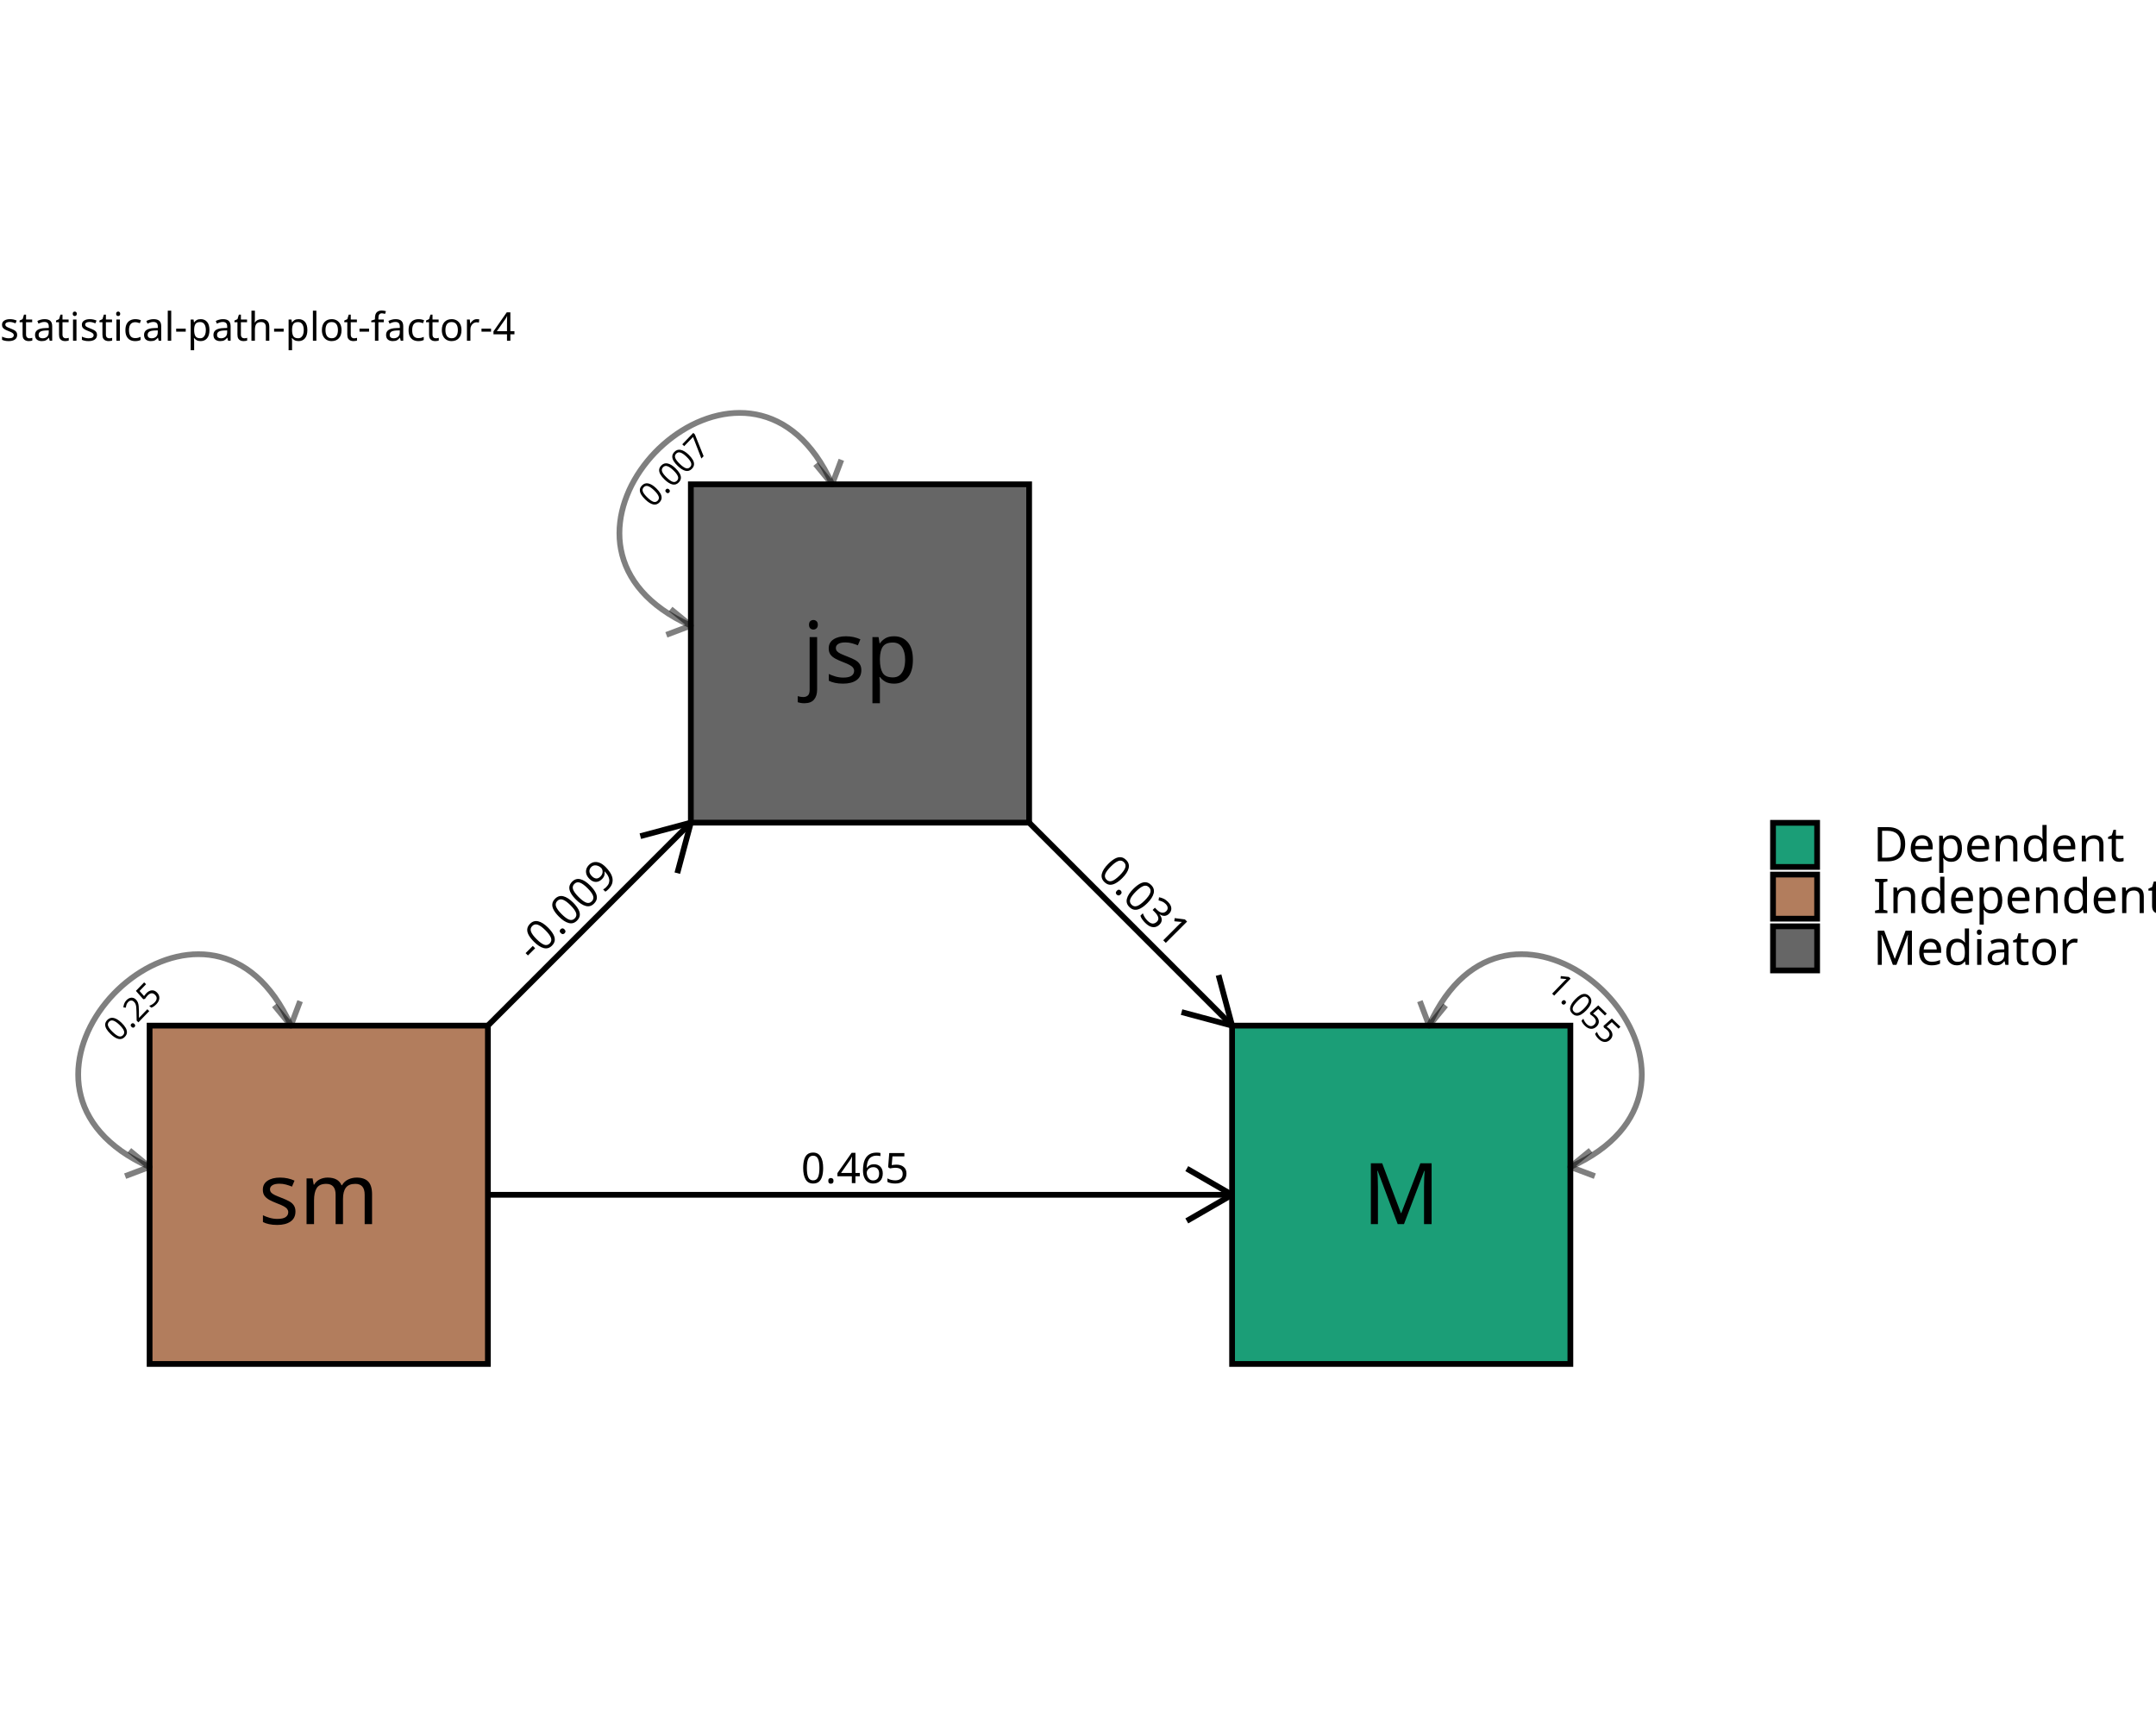
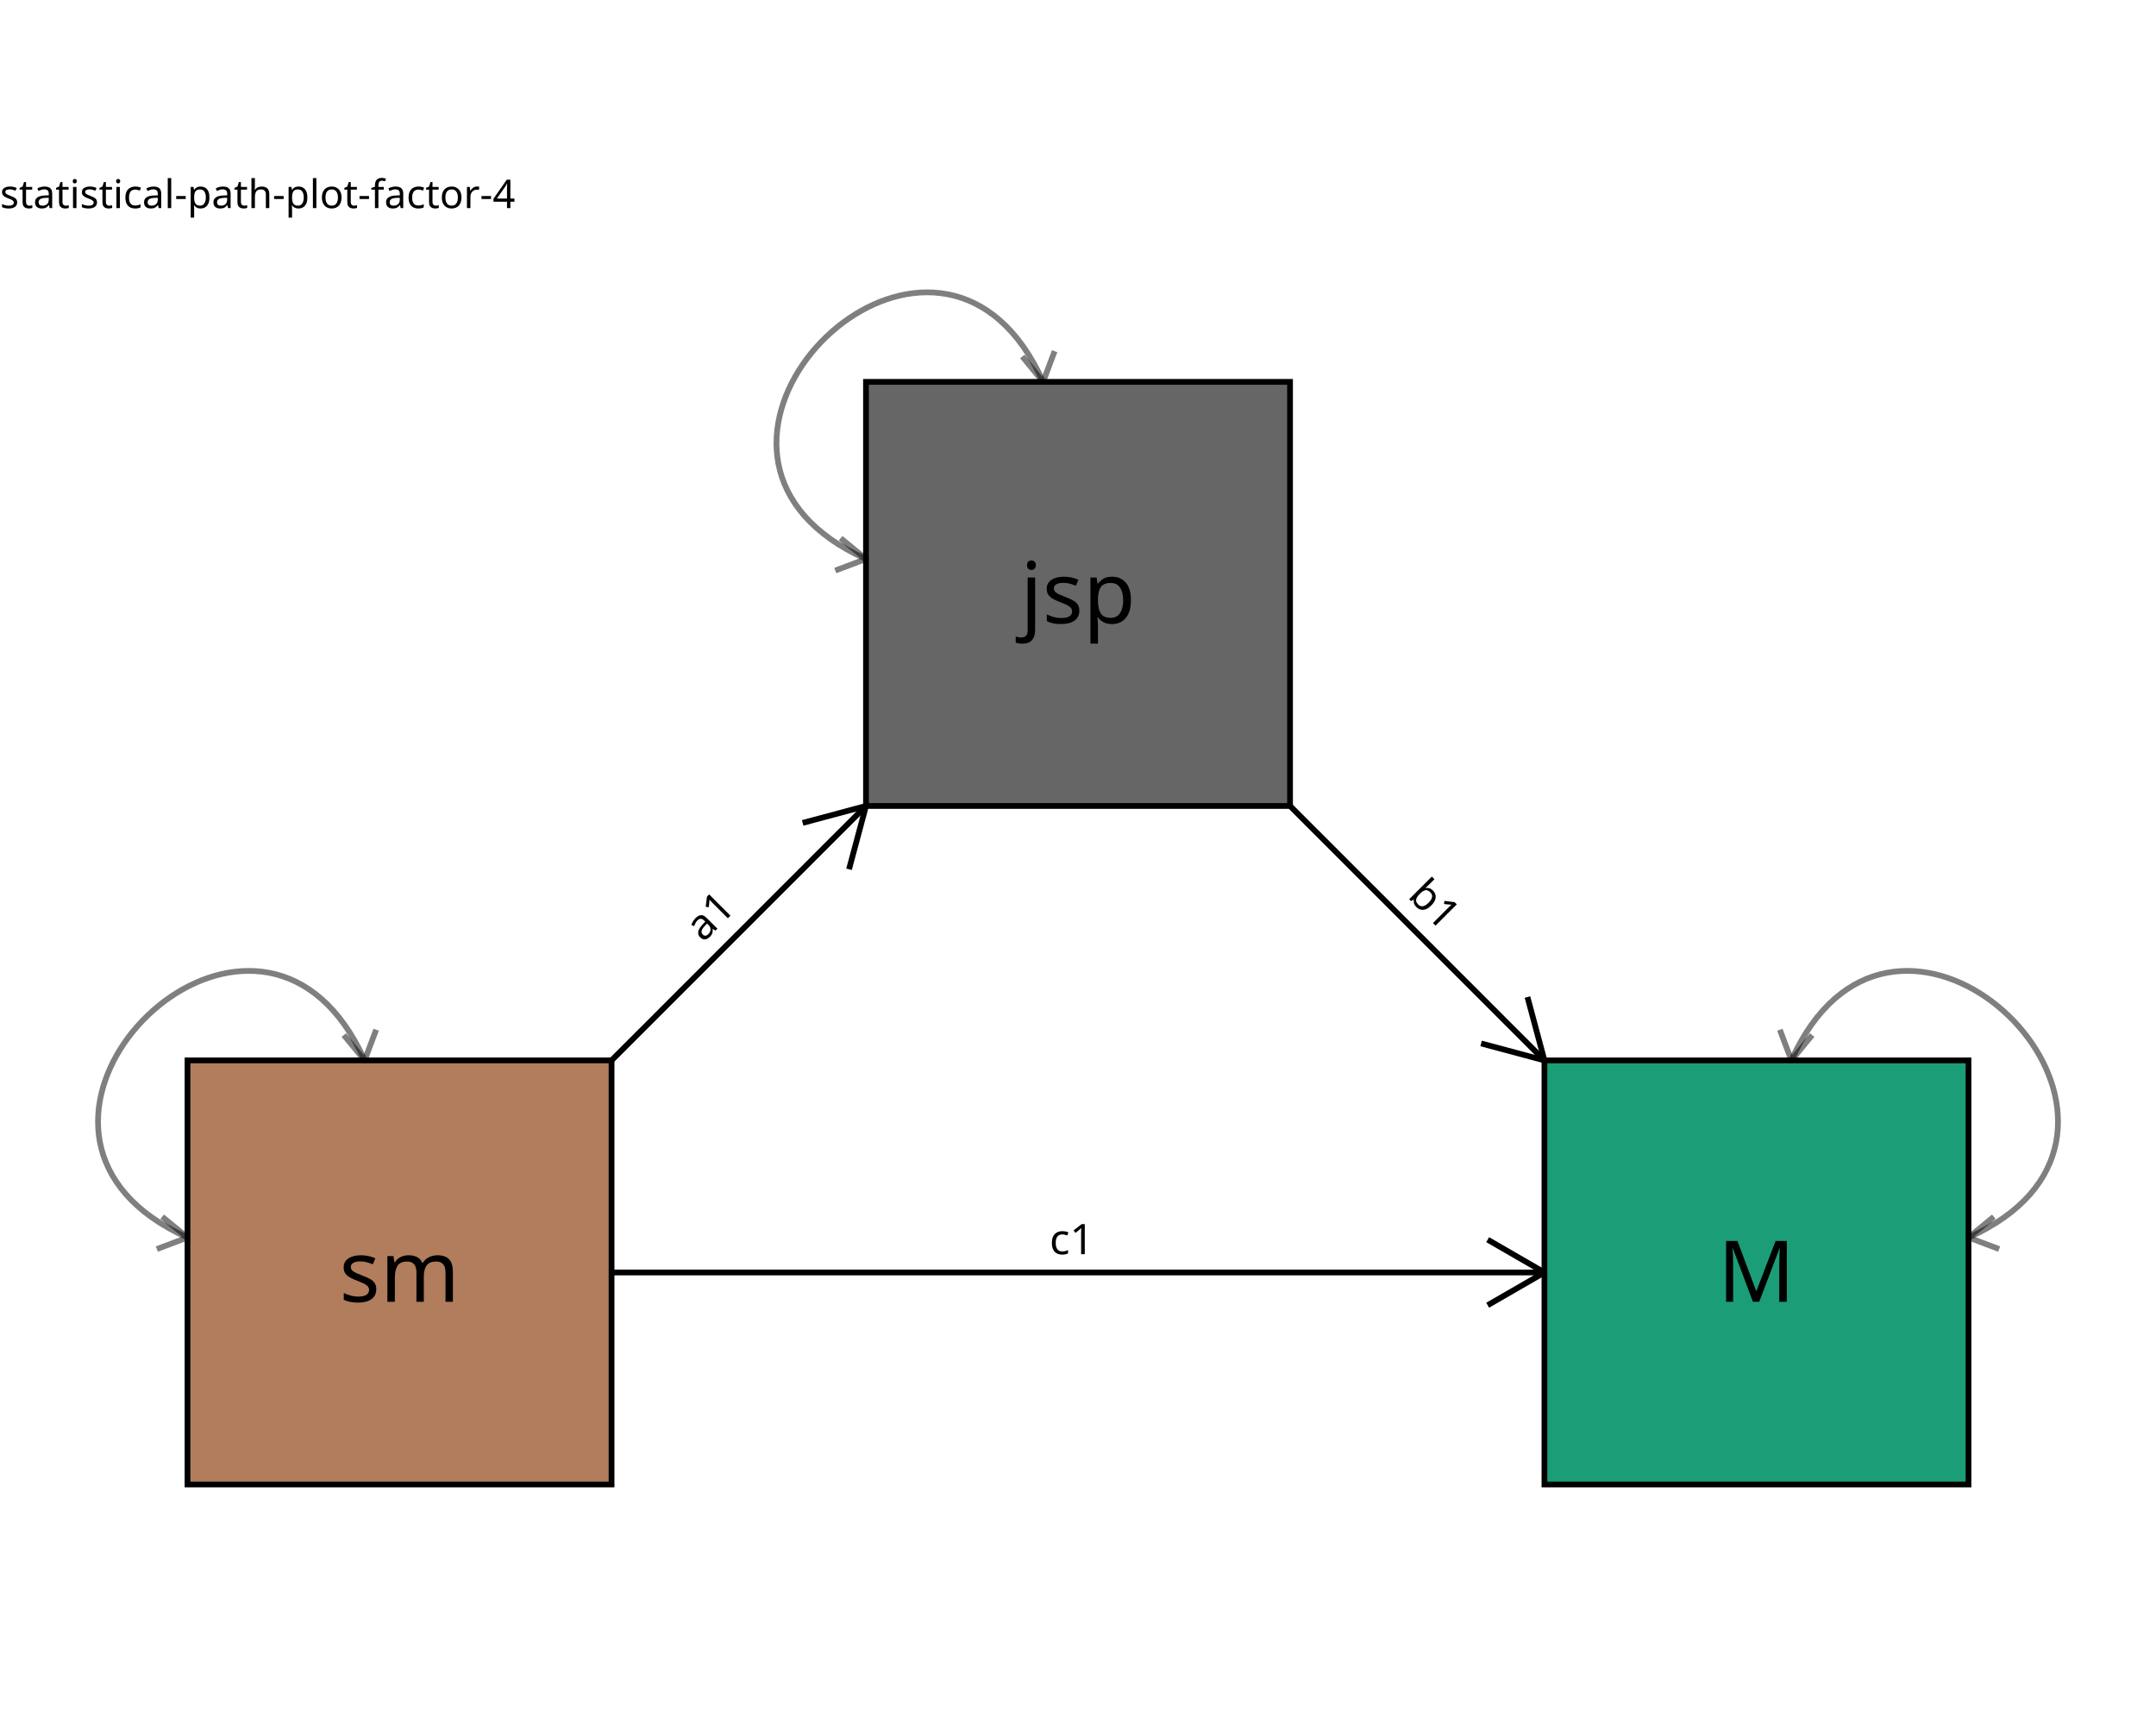
<svg xmlns="http://www.w3.org/2000/svg" class="svglite" data-engine-version="2.0" width="720.00pt" height="576.00pt" viewBox="0 0 720.00 576.00">
  <defs>
    <style type="text/css">
    .svglite line, .svglite polyline, .svglite polygon, .svglite path, .svglite rect, .svglite circle {
      fill: none;
      stroke: #000000;
      stroke-linecap: round;
      stroke-linejoin: round;
      stroke-miterlimit: 10.00;
    }
  </style>
  </defs>
  <rect width="100%" height="100%" style="stroke: none; fill: #FFFFFF;" />
  <defs>
    <clipPath id="cpMC4wMHw3MjAuMDB8MC4wMHw1NzYuMDA=">
      <rect x="0.00" y="0.00" width="720.00" height="576.00" />
    </clipPath>
  </defs>
  <g clip-path="url(#cpMC4wMHw3MjAuMDB8MC4wMHw1NzYuMDA=)">
</g>
  <defs>
-     <clipPath id="cpMC4wMHw3MjAuMDB8MTA0LjY5fDQ3MS4zMQ==">
-       <rect x="0.00" y="104.69" width="720.00" height="366.63" />
+     <clipPath id="cpMC4wMHw3MjAuMDB8NjAuNDF8NTE1LjU5">
+       <rect x="0.00" y="60.41" width="720.00" height="455.19" />
    </clipPath>
  </defs>
-   <g clip-path="url(#cpMC4wMHw3MjAuMDB8MTA0LjY5fDQ3MS4zMQ==)">
-     <rect x="0.00" y="104.69" width="720.00" height="366.63" style="stroke-width: 10.67; stroke: none;" />
+   <g clip-path="url(#cpMC4wMHw3MjAuMDB8NjAuNDF8NTE1LjU5)">
+     <rect x="0.00" y="60.41" width="720.00" height="455.19" style="stroke-width: 10.67; stroke: none;" />
  </g>
  <g clip-path="url(#cpMC4wMHw3MjAuMDB8MC4wMHw1NzYuMDA=)">
</g>
  <defs>
-     <clipPath id="cpMC4wMHw1NzQuMzl8MTIxLjk5fDQ3MS4zMQ==">
-       <rect x="0.00" y="121.99" width="574.39" height="349.33" />
+     <clipPath id="cpMC4wMHw3MjAuMDB8NzcuNzF8NTE1LjU5">
+       <rect x="0.00" y="77.71" width="720.00" height="437.88" />
    </clipPath>
  </defs>
-   <g clip-path="url(#cpMC4wMHw1NzQuMzl8MTIxLjk5fDQ3MS4zMQ==)">
-     <rect x="0.00" y="121.99" width="574.39" height="349.33" style="stroke-width: 10.67; stroke: none;" />
-     <rect x="49.96" y="342.47" width="112.97" height="112.97" style="stroke-width: 1.92; stroke-linecap: butt; stroke-linejoin: miter; fill: #B27D5D;" />
-     <rect x="411.46" y="342.47" width="112.97" height="112.97" style="stroke-width: 1.92; stroke-linecap: butt; stroke-linejoin: miter; fill: #1B9E77;" />
-     <rect x="230.71" y="161.72" width="112.97" height="112.97" style="stroke-width: 1.92; stroke-linecap: butt; stroke-linejoin: miter; fill: #666666;" />
-     <polyline points="162.93,398.95 164.87,398.95 168.52,398.95 172.17,398.95 175.82,398.95 179.47,398.95 183.12,398.95 186.78,398.95 190.43,398.95 194.08,398.95 197.73,398.95 201.38,398.95 205.03,398.95 208.68,398.95 212.34,398.95 215.99,398.95 219.64,398.95 223.29,398.95 226.94,398.95 230.59,398.95 234.25,398.95 237.90,398.95 241.55,398.95 245.20,398.95 248.85,398.95 252.50,398.95 256.15,398.95 259.81,398.95 263.46,398.95 267.11,398.95 270.76,398.95 274.41,398.95 278.06,398.95 281.72,398.95 285.37,398.95 289.02,398.95 292.67,398.95 296.32,398.95 299.97,398.95 303.62,398.95 307.28,398.95 310.93,398.95 314.58,398.95 318.23,398.95 321.88,398.95 325.53,398.95 329.19,398.95 332.84,398.95 336.49,398.95 340.14,398.95 343.79,398.95 347.44,398.95 351.09,398.95 354.75,398.95 358.40,398.95 362.05,398.95 365.70,398.95 369.35,398.95 373.00,398.95 376.65,398.95 380.31,398.95 383.96,398.95 387.61,398.95 391.26,398.95 394.91,398.95 398.56,398.95 402.22,398.95 405.87,398.95 409.52,398.95 411.46,398.95 " style="stroke-width: 1.92; stroke-linecap: butt;" />
-     <polyline points="396.33,407.68 411.46,398.95 396.33,390.22 " style="stroke-width: 1.92; stroke-linecap: butt;" />
-     <polyline points="162.93,342.47 163.04,342.35 164.87,340.53 166.69,338.70 168.52,336.88 170.34,335.05 172.17,333.22 174.00,331.40 175.82,329.57 177.65,327.75 179.47,325.92 181.30,324.10 183.12,322.27 184.95,320.44 186.78,318.62 188.60,316.79 190.43,314.97 192.25,313.14 194.08,311.32 195.90,309.49 197.73,307.66 199.56,305.84 201.38,304.01 203.21,302.19 205.03,300.36 206.86,298.53 208.68,296.71 210.51,294.88 212.34,293.06 214.16,291.23 215.99,289.41 217.81,287.58 219.64,285.75 221.47,283.93 223.29,282.10 225.12,280.28 226.94,278.45 228.77,276.63 230.59,274.80 230.71,274.69 " style="stroke-width: 1.92; stroke-linecap: butt;" />
-     <polyline points="226.19,291.56 230.71,274.69 213.84,279.21 " style="stroke-width: 1.92; stroke-linecap: butt;" />
-     <polyline points="343.68,274.69 343.79,274.80 345.62,276.63 347.44,278.45 349.27,280.28 351.09,282.10 352.92,283.93 354.75,285.75 356.57,287.58 358.40,289.41 360.22,291.23 362.05,293.06 363.87,294.88 365.70,296.71 367.53,298.53 369.35,300.36 371.18,302.19 373.00,304.01 374.83,305.84 376.65,307.66 378.48,309.49 380.31,311.32 382.13,313.14 383.96,314.97 385.78,316.79 387.61,318.62 389.44,320.44 391.26,322.27 393.09,324.10 394.91,325.92 396.74,327.75 398.56,329.57 400.39,331.40 402.22,333.22 404.04,335.05 405.87,336.88 407.69,338.70 409.52,340.53 411.34,342.35 411.46,342.47 " style="stroke-width: 1.92; stroke-linecap: butt;" />
-     <polyline points="394.59,337.95 411.46,342.47 406.94,325.60 " style="stroke-width: 1.92; stroke-linecap: butt;" />
-     <text x="285.53" y="395.06" text-anchor="middle" style="font-size: 14.08px; font-family: sans;" textLength="35.25px" lengthAdjust="spacingAndGlyphs">0.465</text>
-     <text transform="translate(192.51,307.39) rotate(-45)" text-anchor="middle" style="font-size: 14.08px; font-family: sans;" textLength="39.93px" lengthAdjust="spacingAndGlyphs">-0.009</text>
-     <text transform="translate(378.76,304.27) rotate(-315)" text-anchor="middle" style="font-size: 14.08px; font-family: sans;" textLength="35.25px" lengthAdjust="spacingAndGlyphs">0.031</text>
-     <text x="106.44" y="408.74" text-anchor="middle" style="font-size: 28.45px; font-family: sans;" textLength="37.95px" lengthAdjust="spacingAndGlyphs">sm</text>
-     <text x="467.94" y="408.74" text-anchor="middle" style="font-size: 28.45px; font-family: sans;" textLength="23.71px" lengthAdjust="spacingAndGlyphs">M</text>
-     <text x="287.19" y="227.99" text-anchor="middle" style="font-size: 28.45px; font-family: sans;" textLength="36.38px" lengthAdjust="spacingAndGlyphs">jsp</text>
-     <polyline points="97.14,342.47 97.13,342.42 95.88,339.80 94.57,337.35 93.20,335.07 91.78,332.95 90.30,331.00 88.78,329.20 87.22,327.55 85.61,326.06 83.97,324.71 82.30,323.51 80.60,322.45 78.86,321.52 77.11,320.73 75.33,320.07 73.54,319.54 71.74,319.13 69.92,318.84 68.10,318.67 66.28,318.62 64.45,318.67 62.63,318.84 60.81,319.10 59.01,319.47 57.22,319.93 55.44,320.49 53.69,321.14 51.96,321.87 50.25,322.69 48.58,323.59 46.94,324.57 45.33,325.62 43.77,326.74 42.25,327.93 40.77,329.18 39.35,330.49 37.98,331.86 36.67,333.28 35.42,334.76 34.23,336.28 33.11,337.84 32.06,339.45 31.08,341.09 30.18,342.76 29.36,344.47 28.63,346.20 27.98,347.95 27.42,349.73 26.96,351.52 26.59,353.32 26.33,355.14 26.16,356.96 26.11,358.79 26.16,360.61 26.33,362.43 26.62,364.25 27.03,366.05 27.56,367.84 28.22,369.62 29.01,371.37 29.94,373.10 31.00,374.81 32.20,376.48 33.55,378.12 35.04,379.73 36.69,381.29 38.49,382.81 40.44,384.29 42.56,385.71 44.84,387.08 47.29,388.39 49.91,389.64 49.96,389.65 " style="stroke-width: 1.92; stroke: #000000; stroke-opacity: 0.50; stroke-linecap: butt;" />
-     <polyline points="91.60,335.71 97.14,342.47 100.22,334.30 " style="stroke-width: 1.92; stroke: #000000; stroke-opacity: 0.50; stroke-linecap: butt;" />
-     <polyline points="41.79,392.73 49.96,389.65 43.20,384.11 " style="stroke-width: 1.92; stroke: #000000; stroke-opacity: 0.50; stroke-linecap: butt;" />
-     <polyline points="524.43,389.65 524.47,389.64 527.09,388.39 529.54,387.08 531.82,385.71 533.94,384.29 535.90,382.81 537.70,381.29 539.34,379.73 540.84,378.12 542.19,376.48 543.39,374.81 544.45,373.10 545.37,371.37 546.16,369.62 546.82,367.84 547.36,366.05 547.76,364.25 548.05,362.43 548.22,360.61 548.28,358.79 548.22,356.96 548.06,355.14 547.79,353.32 547.43,351.52 546.96,349.73 546.41,347.95 545.76,346.20 545.02,344.47 544.20,342.76 543.30,341.09 542.33,339.45 541.28,337.84 540.15,336.28 538.97,334.76 537.71,333.28 536.40,331.86 535.03,330.49 533.61,329.18 532.14,327.93 530.62,326.74 529.05,325.62 527.45,324.57 525.81,323.59 524.13,322.69 522.43,321.87 520.70,321.14 518.94,320.49 517.17,319.93 515.38,319.47 513.57,319.10 511.76,318.84 509.94,318.67 508.11,318.62 506.28,318.67 504.46,318.84 502.65,319.13 500.84,319.54 499.05,320.07 497.28,320.73 495.52,321.52 493.79,322.45 492.09,323.51 490.41,324.71 488.77,326.06 487.17,327.55 485.60,329.20 484.08,331.00 482.61,332.95 481.19,335.07 479.82,337.35 478.51,339.80 477.25,342.42 477.25,342.47 " style="stroke-width: 1.92; stroke: #000000; stroke-opacity: 0.50; stroke-linecap: butt;" />
-     <polyline points="531.18,384.11 524.43,389.65 532.60,392.73 " style="stroke-width: 1.92; stroke: #000000; stroke-opacity: 0.50; stroke-linecap: butt;" />
-     <polyline points="474.17,334.30 477.25,342.47 482.78,335.71 " style="stroke-width: 1.92; stroke: #000000; stroke-opacity: 0.50; stroke-linecap: butt;" />
-     <polyline points="277.89,161.72 277.88,161.67 276.63,159.05 275.32,156.60 273.95,154.32 272.53,152.20 271.05,150.25 269.53,148.45 267.97,146.80 266.37,145.31 264.72,143.96 263.05,142.76 261.35,141.69 259.61,140.77 257.86,139.98 256.08,139.32 254.29,138.79 252.49,138.38 250.67,138.09 248.85,137.92 247.03,137.87 245.20,137.92 243.38,138.08 241.56,138.35 239.76,138.72 237.97,139.18 236.19,139.74 234.44,140.39 232.71,141.12 231.00,141.94 229.33,142.84 227.69,143.82 226.08,144.87 224.52,145.99 223.00,147.18 221.53,148.43 220.10,149.74 218.73,151.11 217.42,152.53 216.17,154.01 214.98,155.53 213.86,157.09 212.81,158.69 211.83,160.34 210.93,162.01 210.11,163.71 209.38,165.45 208.73,167.20 208.17,168.98 207.71,170.77 207.34,172.57 207.08,174.39 206.91,176.21 206.86,178.03 206.91,179.86 207.08,181.68 207.37,183.50 207.78,185.30 208.31,187.09 208.97,188.87 209.76,190.62 210.69,192.35 211.75,194.06 212.95,195.73 214.30,197.37 215.79,198.98 217.44,200.54 219.24,202.06 221.19,203.53 223.31,204.96 225.59,206.33 228.04,207.64 230.66,208.89 230.71,208.90 " style="stroke-width: 1.92; stroke: #000000; stroke-opacity: 0.50; stroke-linecap: butt;" />
-     <polyline points="272.35,154.96 277.89,161.72 280.97,153.54 " style="stroke-width: 1.92; stroke: #000000; stroke-opacity: 0.50; stroke-linecap: butt;" />
-     <polyline points="222.54,211.98 230.71,208.90 223.96,203.36 " style="stroke-width: 1.92; stroke: #000000; stroke-opacity: 0.50; stroke-linecap: butt;" />
-     <text transform="translate(47.02,340.54) rotate(-406)" text-anchor="middle" style="font-size: 11.04px; font-family: sans;" textLength="21.49px" lengthAdjust="spacingAndGlyphs">0.25</text>
-     <text transform="translate(526.35,339.53) rotate(-316)" text-anchor="middle" style="font-size: 11.04px; font-family: sans;" textLength="27.63px" lengthAdjust="spacingAndGlyphs">1.055</text>
-     <text transform="translate(227.77,159.79) rotate(-406)" text-anchor="middle" style="font-size: 11.04px; font-family: sans;" textLength="27.63px" lengthAdjust="spacingAndGlyphs">0.007</text>
+   <g clip-path="url(#cpMC4wMHw3MjAuMDB8NzcuNzF8NTE1LjU5)">
+     <rect x="0.00" y="77.71" width="720.00" height="437.88" style="stroke-width: 10.67; stroke: none;" />
+     <rect x="62.62" y="354.08" width="141.61" height="141.61" style="stroke-width: 1.92; stroke-linecap: butt; stroke-linejoin: miter; fill: #B27D5D;" />
+     <rect x="515.77" y="354.08" width="141.61" height="141.61" style="stroke-width: 1.92; stroke-linecap: butt; stroke-linejoin: miter; fill: #1B9E77;" />
+     <rect x="289.20" y="127.51" width="141.61" height="141.61" style="stroke-width: 1.92; stroke-linecap: butt; stroke-linejoin: miter; fill: #666666;" />
+     <polyline points="204.23,424.89 206.66,424.89 211.24,424.89 215.82,424.89 220.39,424.89 224.97,424.89 229.55,424.89 234.13,424.89 238.70,424.89 243.28,424.89 247.86,424.89 252.43,424.89 257.01,424.89 261.59,424.89 266.17,424.89 270.74,424.89 275.32,424.89 279.90,424.89 284.48,424.89 289.05,424.89 293.63,424.89 298.21,424.89 302.78,424.89 307.36,424.89 311.94,424.89 316.52,424.89 321.09,424.89 325.67,424.89 330.25,424.89 334.83,424.89 339.40,424.89 343.98,424.89 348.56,424.89 353.13,424.89 357.71,424.89 362.29,424.89 366.87,424.89 371.44,424.89 376.02,424.89 380.60,424.89 385.17,424.89 389.75,424.89 394.33,424.89 398.91,424.89 403.48,424.89 408.06,424.89 412.64,424.89 417.22,424.89 421.79,424.89 426.37,424.89 430.95,424.89 435.52,424.89 440.10,424.89 444.68,424.89 449.26,424.89 453.83,424.89 458.41,424.89 462.99,424.89 467.57,424.89 472.14,424.89 476.72,424.89 481.30,424.89 485.87,424.89 490.45,424.89 495.03,424.89 499.61,424.89 504.18,424.89 508.76,424.89 513.34,424.89 515.77,424.89 " style="stroke-width: 1.92; stroke-linecap: butt;" />
+     <polyline points="496.81,435.83 515.77,424.89 496.81,413.94 " style="stroke-width: 1.92; stroke-linecap: butt;" />
+     <polyline points="204.23,354.08 204.37,353.94 206.66,351.65 208.95,349.36 211.24,347.07 213.53,344.78 215.82,342.50 218.11,340.21 220.39,337.92 222.68,335.63 224.97,333.34 227.26,331.05 229.55,328.76 231.84,326.48 234.13,324.19 236.41,321.90 238.70,319.61 240.99,317.32 243.28,315.03 245.57,312.74 247.86,310.46 250.15,308.17 252.43,305.88 254.72,303.59 257.01,301.30 259.30,299.01 261.59,296.72 263.88,294.43 266.17,292.15 268.46,289.86 270.74,287.57 273.03,285.28 275.32,282.99 277.61,280.70 279.90,278.41 282.19,276.13 284.48,273.84 286.76,271.55 289.05,269.26 289.20,269.12 " style="stroke-width: 1.92; stroke-linecap: butt;" />
+     <polyline points="283.53,290.27 289.20,269.12 268.05,274.78 " style="stroke-width: 1.92; stroke-linecap: butt;" />
+     <polyline points="430.80,269.12 430.95,269.26 433.24,271.55 435.52,273.84 437.81,276.13 440.10,278.41 442.39,280.70 444.68,282.99 446.97,285.28 449.26,287.57 451.54,289.86 453.83,292.15 456.12,294.43 458.41,296.72 460.70,299.01 462.99,301.30 465.28,303.59 467.57,305.88 469.85,308.17 472.14,310.46 474.43,312.74 476.72,315.03 479.01,317.32 481.30,319.61 483.59,321.90 485.87,324.19 488.16,326.48 490.45,328.76 492.74,331.05 495.03,333.34 497.32,335.63 499.61,337.92 501.89,340.21 504.18,342.50 506.47,344.78 508.76,347.07 511.05,349.36 513.34,351.65 515.63,353.94 515.77,354.08 " style="stroke-width: 1.92; stroke-linecap: butt;" />
+     <polyline points="494.62,348.42 515.77,354.08 510.10,332.93 " style="stroke-width: 1.92; stroke-linecap: butt;" />
+     <text x="357.91" y="418.79" text-anchor="middle" style="font-size: 14.08px; font-family: sans;" textLength="14.88px" lengthAdjust="spacingAndGlyphs">c1</text>
+     <text transform="translate(240.45,309.24) rotate(-45)" text-anchor="middle" style="font-size: 14.08px; font-family: sans;" textLength="15.67px" lengthAdjust="spacingAndGlyphs">a1</text>
+     <text transform="translate(475.65,305.33) rotate(-315)" text-anchor="middle" style="font-size: 14.08px; font-family: sans;" textLength="15.67px" lengthAdjust="spacingAndGlyphs">b1</text>
+     <text x="133.43" y="434.68" text-anchor="middle" style="font-size: 28.45px; font-family: sans;" textLength="37.95px" lengthAdjust="spacingAndGlyphs">sm</text>
+     <text x="586.57" y="434.68" text-anchor="middle" style="font-size: 28.45px; font-family: sans;" textLength="23.71px" lengthAdjust="spacingAndGlyphs">M</text>
+     <text x="360.00" y="208.10" text-anchor="middle" style="font-size: 28.45px; font-family: sans;" textLength="36.38px" lengthAdjust="spacingAndGlyphs">jsp</text>
+     <polyline points="121.76,354.08 121.76,354.03 120.19,350.74 118.54,347.67 116.83,344.81 115.04,342.16 113.20,339.70 111.29,337.45 109.33,335.38 107.32,333.51 105.26,331.82 103.16,330.32 101.03,328.98 98.86,327.83 96.66,326.83 94.43,326.01 92.19,325.34 89.92,324.83 87.65,324.47 85.36,324.26 83.08,324.19 80.79,324.26 78.51,324.46 76.23,324.79 73.97,325.25 71.72,325.83 69.50,326.53 67.30,327.34 65.13,328.27 62.99,329.29 60.89,330.42 58.83,331.65 56.82,332.96 54.86,334.37 52.96,335.86 51.11,337.43 49.33,339.07 47.61,340.79 45.97,342.57 44.40,344.42 42.91,346.32 41.50,348.28 40.19,350.29 38.96,352.35 37.83,354.45 36.81,356.59 35.89,358.76 35.07,360.96 34.37,363.18 33.79,365.43 33.33,367.69 33.00,369.96 32.80,372.25 32.73,374.54 32.80,376.82 33.01,379.11 33.37,381.38 33.88,383.65 34.55,385.89 35.38,388.12 36.37,390.32 37.52,392.49 38.86,394.62 40.36,396.72 42.05,398.78 43.92,400.79 45.99,402.75 48.24,404.66 50.70,406.50 53.35,408.29 56.21,410.00 59.28,411.65 62.57,413.22 62.62,413.22 " style="stroke-width: 1.92; stroke: #000000; stroke-opacity: 0.50; stroke-linecap: butt;" />
+     <polyline points="114.82,345.62 121.76,354.08 125.62,343.84 " style="stroke-width: 1.92; stroke: #000000; stroke-opacity: 0.50; stroke-linecap: butt;" />
+     <polyline points="52.38,417.08 62.62,413.22 54.16,406.28 " style="stroke-width: 1.92; stroke: #000000; stroke-opacity: 0.50; stroke-linecap: butt;" />
+     <polyline points="657.38,413.22 657.43,413.22 660.72,411.65 663.79,410.00 666.65,408.29 669.30,406.50 671.76,404.66 674.01,402.75 676.08,400.79 677.95,398.78 679.64,396.72 681.14,394.62 682.48,392.49 683.63,390.32 684.62,388.12 685.45,385.89 686.12,383.65 686.63,381.38 686.99,379.11 687.20,376.82 687.27,374.54 687.20,372.25 687.00,369.96 686.67,367.69 686.21,365.43 685.63,363.18 684.93,360.96 684.11,358.76 683.19,356.59 682.17,354.45 681.04,352.35 679.81,350.29 678.50,348.28 677.09,346.32 675.60,344.42 674.03,342.57 672.39,340.79 670.67,339.07 668.89,337.43 667.04,335.86 665.14,334.37 663.18,332.96 661.17,331.65 659.11,330.42 657.01,329.29 654.87,328.27 652.70,327.34 650.50,326.53 648.28,325.83 646.03,325.25 643.77,324.79 641.49,324.46 639.21,324.26 636.92,324.19 634.64,324.26 632.35,324.47 630.08,324.83 627.81,325.34 625.57,326.01 623.34,326.83 621.14,327.83 618.97,328.98 616.84,330.32 614.74,331.82 612.68,333.51 610.67,335.38 608.71,337.45 606.80,339.70 604.96,342.16 603.17,344.81 601.46,347.67 599.81,350.74 598.24,354.03 598.24,354.08 " style="stroke-width: 1.92; stroke: #000000; stroke-opacity: 0.50; stroke-linecap: butt;" />
+     <polyline points="665.84,406.28 657.38,413.22 667.62,417.08 " style="stroke-width: 1.92; stroke: #000000; stroke-opacity: 0.50; stroke-linecap: butt;" />
+     <polyline points="594.38,343.84 598.24,354.08 605.18,345.62 " style="stroke-width: 1.92; stroke: #000000; stroke-opacity: 0.50; stroke-linecap: butt;" />
+     <polyline points="348.34,127.51 348.33,127.45 346.76,124.17 345.12,121.10 343.40,118.24 341.62,115.58 339.77,113.13 337.86,110.87 335.90,108.81 333.89,106.94 331.84,105.25 329.74,103.74 327.60,102.41 325.43,101.25 323.23,100.26 321.01,99.43 318.76,98.77 316.50,98.26 314.22,97.90 311.94,97.68 309.65,97.61 307.36,97.68 305.08,97.89 302.80,98.22 300.54,98.68 298.29,99.26 296.07,99.96 293.87,100.77 291.70,101.69 289.56,102.72 287.46,103.85 285.41,105.07 283.40,106.39 281.44,107.79 279.53,109.28 277.69,110.85 275.90,112.50 274.19,114.21 272.54,116.00 270.97,117.84 269.48,119.75 268.08,121.71 266.76,123.72 265.54,125.78 264.41,127.88 263.38,130.01 262.46,132.18 261.65,134.38 260.95,136.61 260.37,138.85 259.91,141.12 259.57,143.39 259.37,145.68 259.30,147.96 259.37,150.25 259.58,152.53 259.94,154.81 260.46,157.07 261.12,159.32 261.95,161.54 262.94,163.74 264.10,165.91 265.43,168.05 266.94,170.15 268.62,172.21 270.50,174.22 272.56,176.18 274.82,178.08 277.27,179.93 279.92,181.71 282.79,183.43 285.86,185.07 289.14,186.64 289.20,186.65 " style="stroke-width: 1.92; stroke: #000000; stroke-opacity: 0.50; stroke-linecap: butt;" />
+     <polyline points="341.40,119.04 348.34,127.51 352.20,117.26 " style="stroke-width: 1.92; stroke: #000000; stroke-opacity: 0.50; stroke-linecap: butt;" />
+     <polyline points="278.95,190.51 289.20,186.65 280.73,179.71 " style="stroke-width: 1.92; stroke: #000000; stroke-opacity: 0.50; stroke-linecap: butt;" />
  </g>
  <g clip-path="url(#cpMC4wMHw3MjAuMDB8MC4wMHw1NzYuMDA=)">
-     <rect x="585.34" y="262.51" width="134.66" height="68.28" style="stroke-width: 10.67; stroke: none;" />
-     <rect x="592.10" y="274.75" width="14.73" height="14.73" style="stroke-width: 1.92; stroke-linecap: butt; stroke-linejoin: miter; fill: #1B9E77;" />
-     <rect x="592.10" y="292.03" width="14.73" height="14.73" style="stroke-width: 1.92; stroke-linecap: butt; stroke-linejoin: miter; fill: #B27D5D;" />
-     <rect x="592.10" y="309.31" width="14.73" height="14.73" style="stroke-width: 1.92; stroke-linecap: butt; stroke-linejoin: miter; fill: #666666;" />
-     <text x="625.54" y="287.62" style="font-size: 16.00px; font-family: sans;" textLength="78.30px" lengthAdjust="spacingAndGlyphs">Dependent</text>
-     <text x="625.54" y="304.90" style="font-size: 16.00px; font-family: sans;" textLength="88.98px" lengthAdjust="spacingAndGlyphs">Independent</text>
-     <text x="625.54" y="322.18" style="font-size: 16.00px; font-family: sans;" textLength="62.26px" lengthAdjust="spacingAndGlyphs">Mediator</text>
-     <text x="0.00" y="113.77" style="font-size: 13.20px; font-family: sans;" textLength="159.21px" lengthAdjust="spacingAndGlyphs">statistical-path-plot-factor-4</text>
+     <text x="0.00" y="69.49" style="font-size: 13.20px; font-family: sans;" textLength="159.21px" lengthAdjust="spacingAndGlyphs">statistical-path-plot-factor-4</text>
  </g>
</svg>
